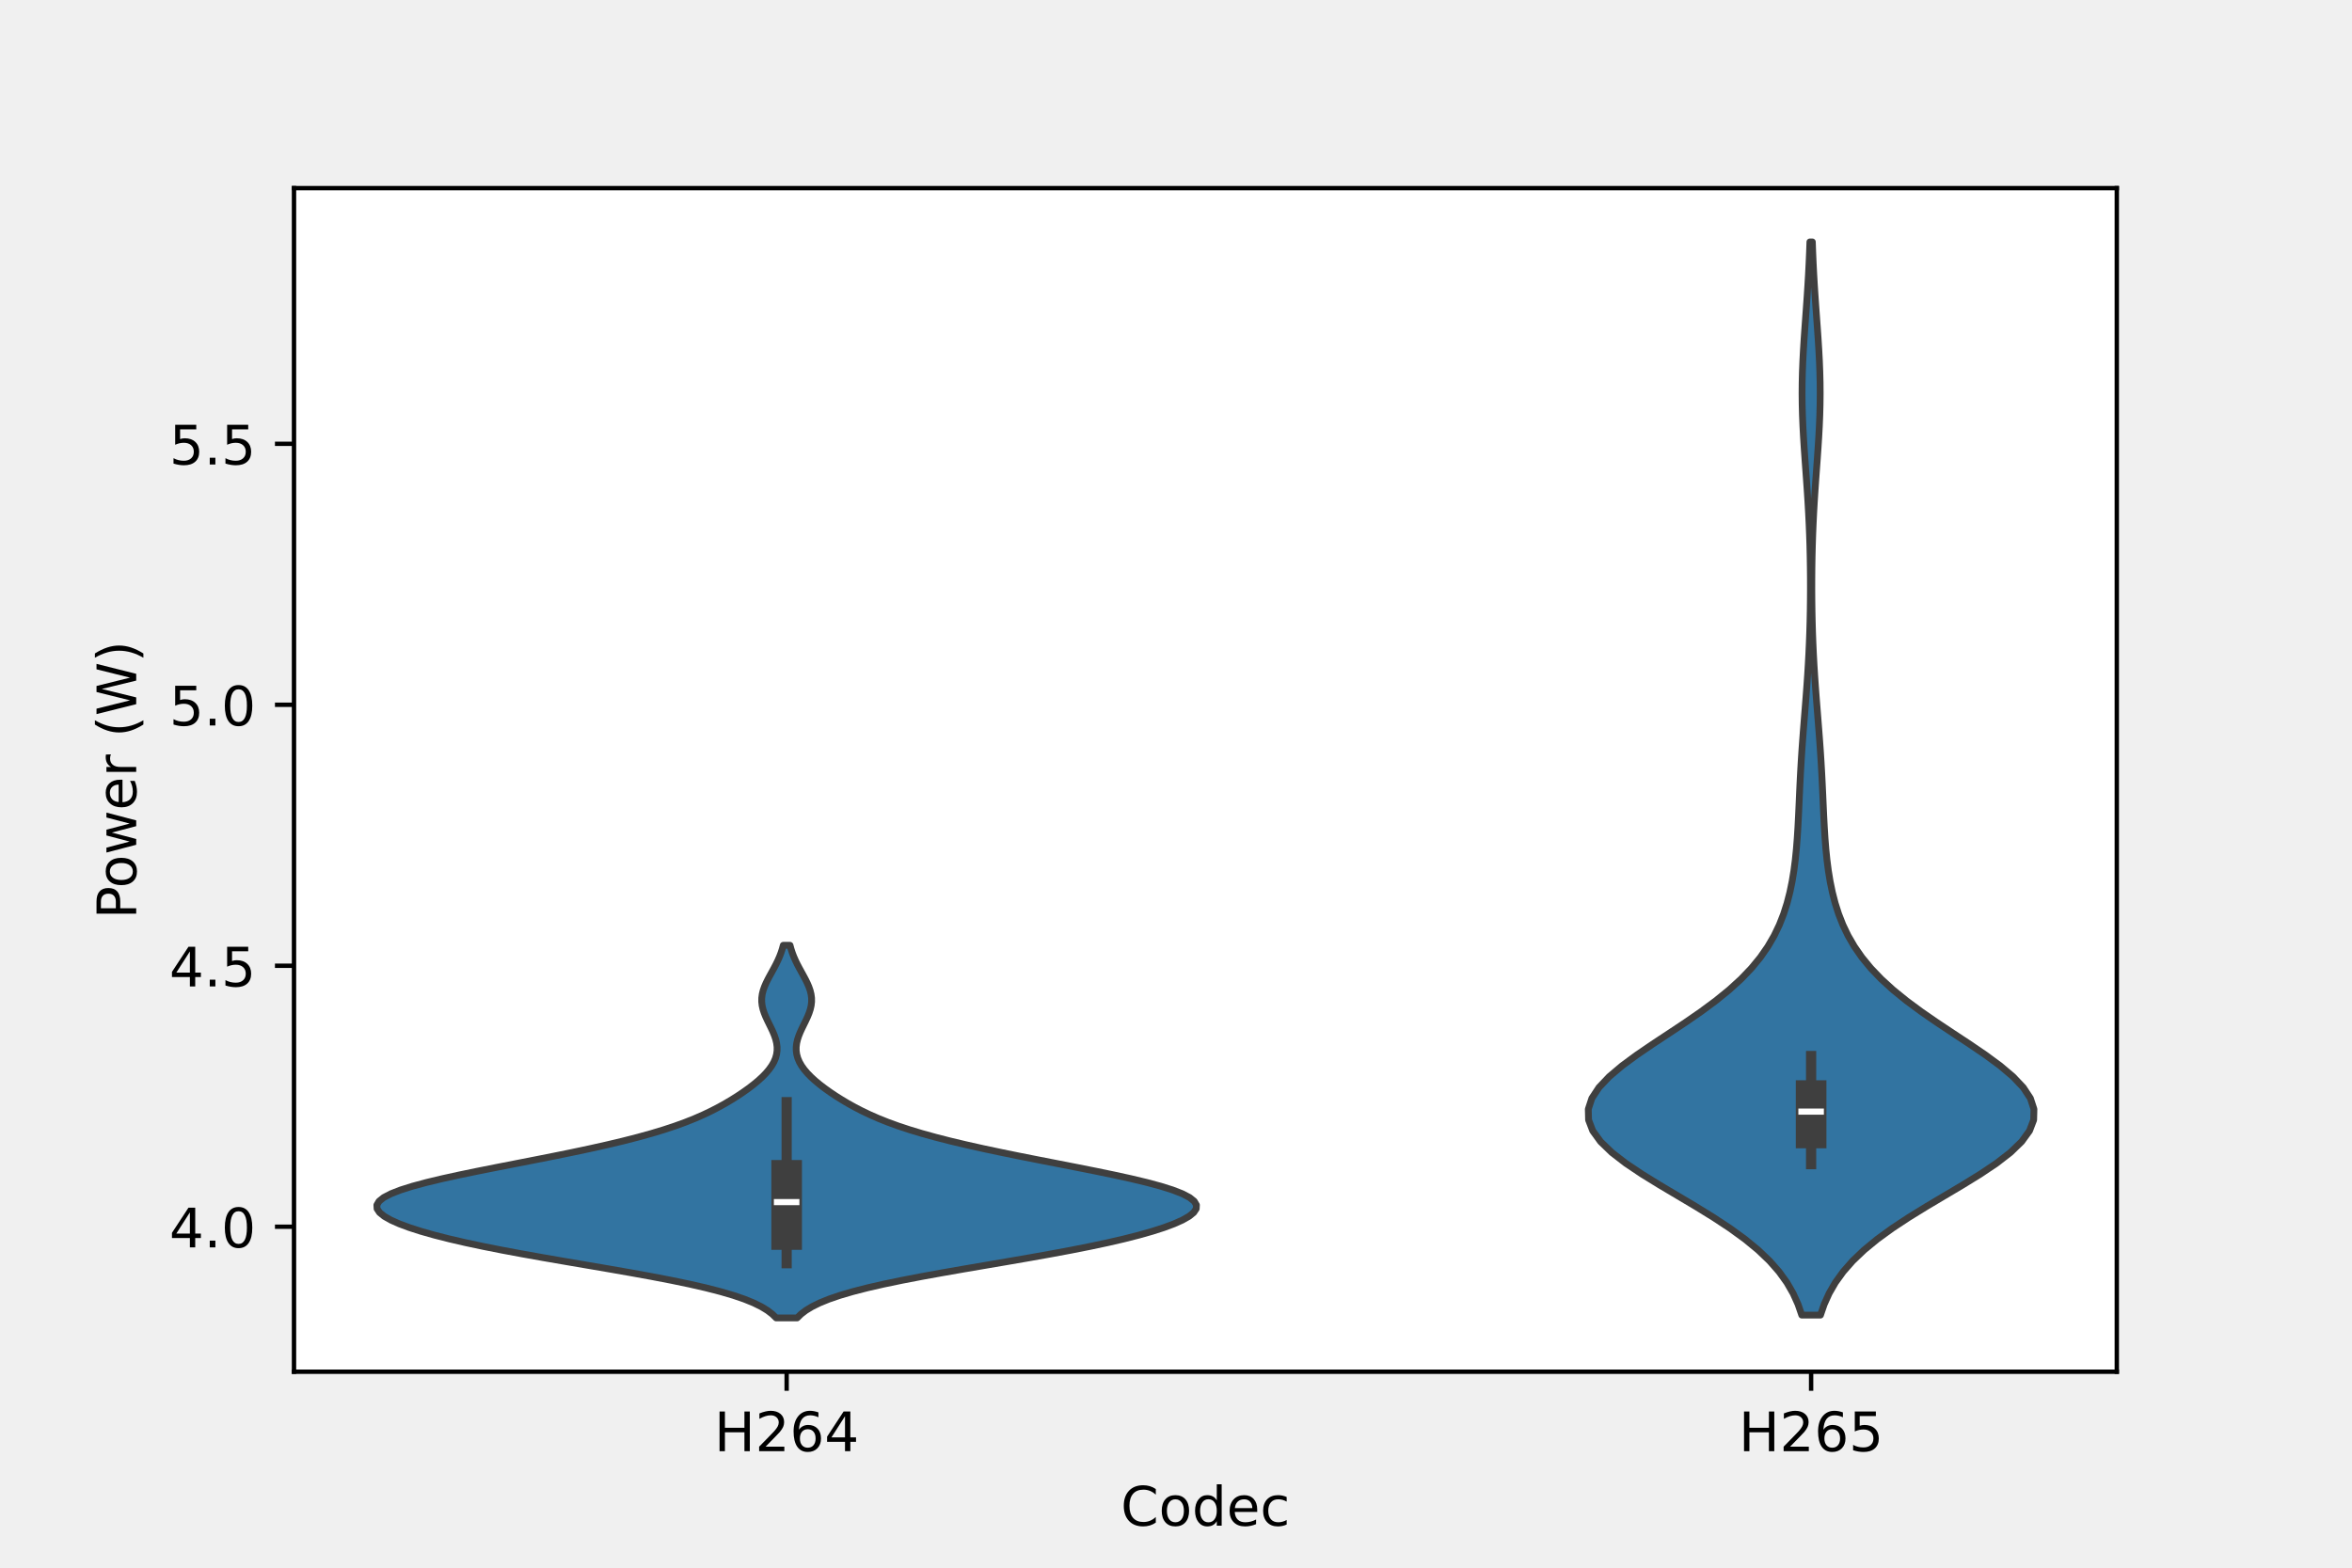
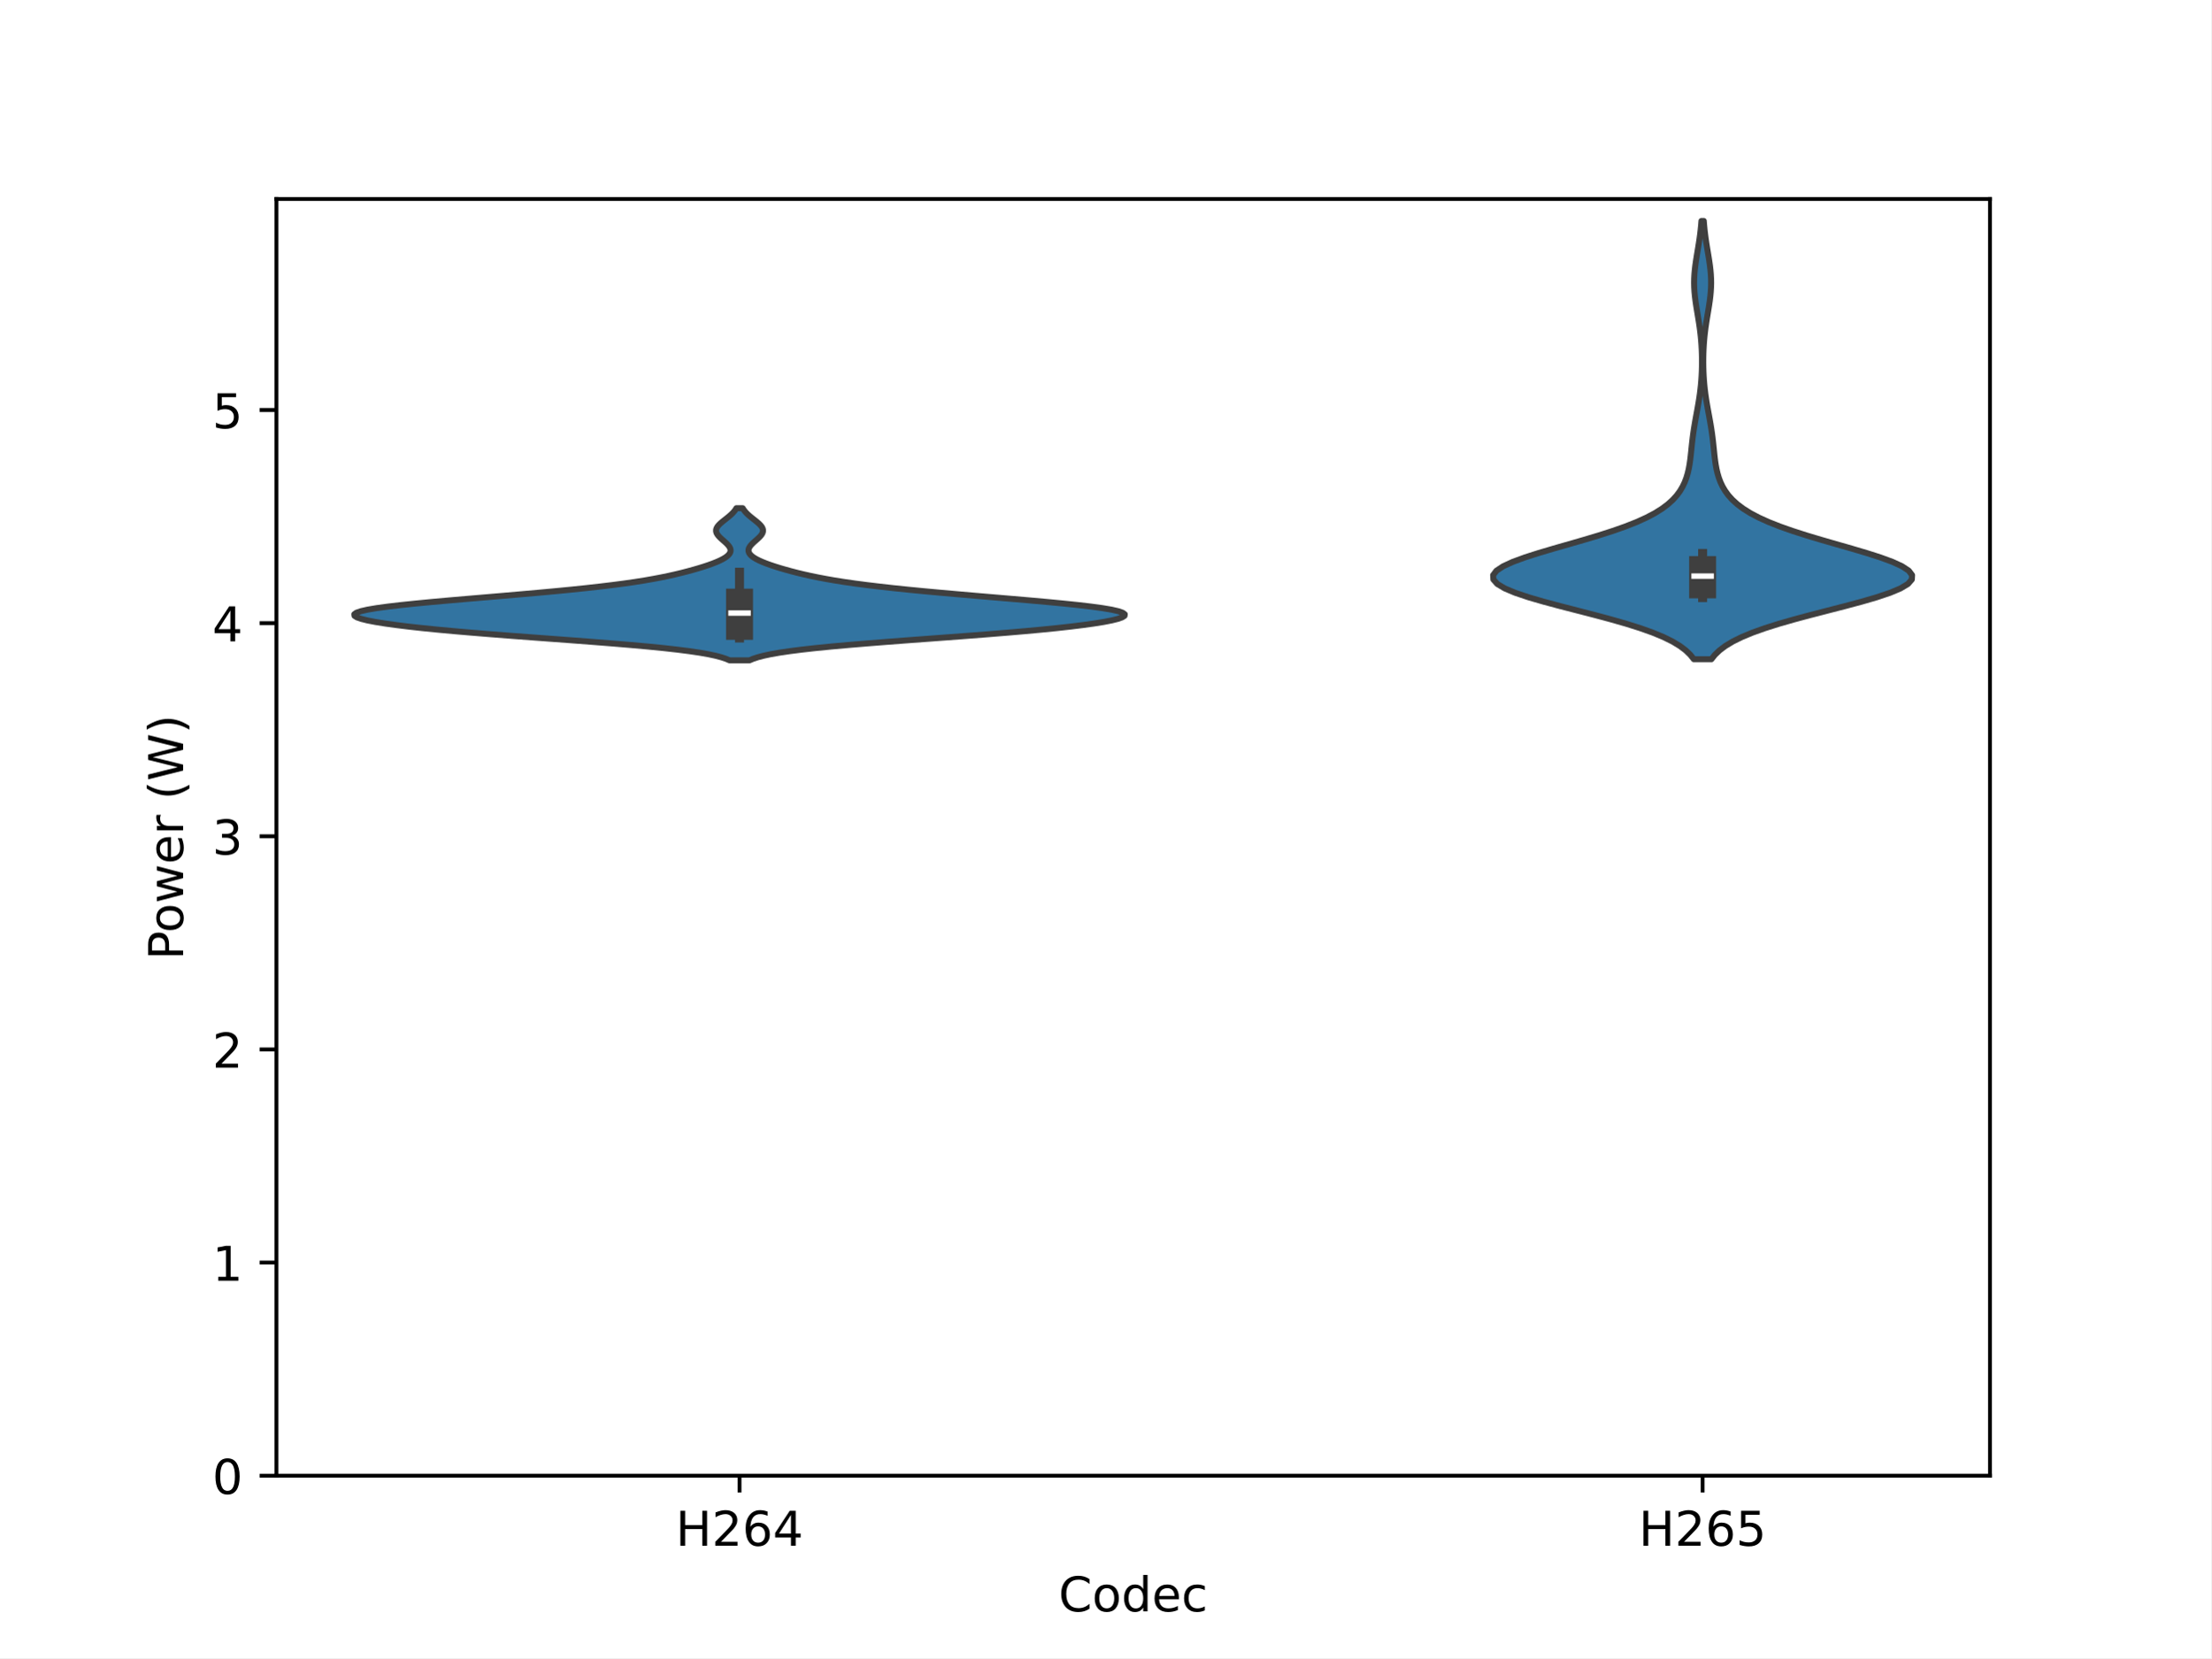
- <svg xmlns="http://www.w3.org/2000/svg" xmlns:xlink="http://www.w3.org/1999/xlink" width="432pt" height="288pt" viewBox="0 0 432 288" version="1.1">
+ <svg xmlns="http://www.w3.org/2000/svg" xmlns:xlink="http://www.w3.org/1999/xlink" width="460.8pt" height="345.6pt" viewBox="0 0 460.8 345.6" version="1.1">
  <defs>
    <style type="text/css">*{stroke-linejoin: round; stroke-linecap: butt}</style>
  </defs>
  <g id="figure_1">
    <g id="patch_1">
-       <path d="M 0 288  L 432 288  L 432 0  L 0 0  L 0 288  z " style="fill: none" />
+       <path d="M 0 345.6  L 460.8 345.6  L 460.8 0  L 0 0  z " style="fill: #ffffff" />
    </g>
    <g id="axes_1">
      <g id="patch_2">
-         <path d="M 54 252  L 388.8 252  L 388.8 34.56  L 54 34.56  z " style="fill: #ffffff" />
+         <path d="M 57.6 307.584  L 414.72 307.584  L 414.72 41.472  L 57.6 41.472  z " style="fill: #ffffff" />
      </g>
      <g id="PolyCollection_1">
        <defs>
-           <path id="m6d9dd53959" d="M 146.41 -45.884  L 142.562 -45.884  L 141.857 -46.575  L 140.953 -47.267  L 139.815 -47.958  L 138.41 -48.65  L 136.709 -49.341  L 134.686 -50.033  L 132.328 -50.724  L 129.632 -51.416  L 126.607 -52.107  L 123.278 -52.798  L 119.683 -53.49  L 115.876 -54.181  L 111.916 -54.873  L 107.874 -55.564  L 103.821 -56.256  L 99.824 -56.947  L 95.947 -57.639  L 92.242 -58.33  L 88.75 -59.022  L 85.5 -59.713  L 82.51 -60.405  L 79.792 -61.096  L 77.351 -61.788  L 75.196 -62.479  L 73.336 -63.171  L 71.788 -63.862  L 70.573 -64.554  L 69.72 -65.245  L 69.258 -65.937  L 69.218 -66.628  L 69.624 -67.32  L 70.489 -68.011  L 71.816 -68.703  L 73.591 -69.394  L 75.785 -70.086  L 78.356 -70.777  L 81.249 -71.469  L 84.402 -72.16  L 87.749 -72.852  L 91.223 -73.543  L 94.758 -74.234  L 98.297 -74.926  L 101.784 -75.617  L 105.175 -76.309  L 108.431 -77  L 111.523 -77.692  L 114.427 -78.383  L 117.131 -79.075  L 119.627 -79.766  L 121.916 -80.458  L 124.004 -81.149  L 125.904 -81.841  L 127.634 -82.532  L 129.212 -83.224  L 130.659 -83.915  L 131.996 -84.607  L 133.238 -85.298  L 134.402 -85.99  L 135.497 -86.681  L 136.527 -87.373  L 137.496 -88.064  L 138.399 -88.756  L 139.234 -89.447  L 139.993 -90.139  L 140.669 -90.83  L 141.256 -91.522  L 141.749 -92.213  L 142.144 -92.905  L 142.438 -93.596  L 142.631 -94.288  L 142.727 -94.979  L 142.729 -95.671  L 142.643 -96.362  L 142.479 -97.053  L 142.249 -97.745  L 141.965 -98.436  L 141.645 -99.128  L 141.306 -99.819  L 140.966 -100.511  L 140.646 -101.202  L 140.365 -101.894  L 140.138 -102.585  L 139.981 -103.277  L 139.903 -103.968  L 139.909 -104.66  L 139.999 -105.351  L 140.17 -106.043  L 140.412 -106.734  L 140.712 -107.426  L 141.056 -108.117  L 141.426 -108.809  L 141.808 -109.5  L 142.186 -110.192  L 142.547 -110.883  L 142.883 -111.575  L 143.185 -112.266  L 143.45 -112.958  L 143.676 -113.649  L 143.865 -114.341  L 145.106 -114.341  L 145.106 -114.341  L 145.295 -113.649  L 145.522 -112.958  L 145.787 -112.266  L 146.089 -111.575  L 146.424 -110.883  L 146.786 -110.192  L 147.164 -109.5  L 147.545 -108.809  L 147.916 -108.117  L 148.259 -107.426  L 148.559 -106.734  L 148.801 -106.043  L 148.972 -105.351  L 149.063 -104.66  L 149.069 -103.968  L 148.991 -103.277  L 148.833 -102.585  L 148.607 -101.894  L 148.325 -101.202  L 148.005 -100.511  L 147.666 -99.819  L 147.326 -99.128  L 147.006 -98.436  L 146.723 -97.745  L 146.492 -97.053  L 146.329 -96.362  L 146.243 -95.671  L 146.245 -94.979  L 146.34 -94.288  L 146.534 -93.596  L 146.828 -92.905  L 147.222 -92.213  L 147.715 -91.522  L 148.303 -90.83  L 148.979 -90.139  L 149.738 -89.447  L 150.572 -88.756  L 151.476 -88.064  L 152.444 -87.373  L 153.475 -86.681  L 154.569 -85.99  L 155.733 -85.298  L 156.976 -84.607  L 158.312 -83.915  L 159.76 -83.224  L 161.338 -82.532  L 163.067 -81.841  L 164.968 -81.149  L 167.056 -80.458  L 169.345 -79.766  L 171.841 -79.075  L 174.544 -78.383  L 177.449 -77.692  L 180.54 -77  L 183.797 -76.309  L 187.187 -75.617  L 190.675 -74.926  L 194.213 -74.234  L 197.749 -73.543  L 201.223 -72.852  L 204.57 -72.16  L 207.723 -71.469  L 210.616 -70.777  L 213.187 -70.086  L 215.381 -69.394  L 217.155 -68.703  L 218.482 -68.011  L 219.348 -67.32  L 219.753 -66.628  L 219.713 -65.937  L 219.252 -65.245  L 218.399 -64.554  L 217.184 -63.862  L 215.635 -63.171  L 213.775 -62.479  L 211.62 -61.788  L 209.18 -61.096  L 206.461 -60.405  L 203.472 -59.713  L 200.221 -59.022  L 196.729 -58.33  L 193.024 -57.639  L 189.147 -56.947  L 185.151 -56.256  L 181.097 -55.564  L 177.055 -54.873  L 173.096 -54.181  L 169.288 -53.49  L 165.694 -52.798  L 162.365 -52.107  L 159.34 -51.416  L 156.643 -50.724  L 154.285 -50.033  L 152.263 -49.341  L 150.561 -48.65  L 149.156 -47.958  L 148.019 -47.267  L 147.115 -46.575  L 146.41 -45.884  z " style="stroke: #3f3f3f; stroke-width: 1.25" />
+           <path id="m29d2606ea5" d="M 156.17 -207.959  L 152.066 -207.959  L 151.314 -208.279  L 150.35 -208.599  L 149.136 -208.92  L 147.638 -209.24  L 145.823 -209.561  L 143.665 -209.881  L 141.15 -210.201  L 138.274 -210.522  L 135.047 -210.842  L 131.496 -211.163  L 127.662 -211.483  L 123.601 -211.803  L 119.377 -212.124  L 115.066 -212.444  L 110.742 -212.765  L 106.479 -213.085  L 102.344 -213.405  L 98.392 -213.726  L 94.667 -214.046  L 91.2 -214.367  L 88.011 -214.687  L 85.111 -215.007  L 82.508 -215.328  L 80.209 -215.648  L 78.226 -215.969  L 76.574 -216.289  L 75.278 -216.609  L 74.368 -216.93  L 73.875 -217.25  L 73.833 -217.57  L 74.265 -217.891  L 75.188 -218.211  L 76.604 -218.532  L 78.497 -218.852  L 80.837 -219.172  L 83.579 -219.493  L 86.665 -219.813  L 90.029 -220.134  L 93.599 -220.454  L 97.304 -220.774  L 101.076 -221.095  L 104.85 -221.415  L 108.57 -221.736  L 112.187 -222.056  L 115.66 -222.376  L 118.957 -222.697  L 122.056 -223.017  L 124.94 -223.338  L 127.602 -223.658  L 130.043 -223.978  L 132.271 -224.299  L 134.298 -224.619  L 136.143 -224.94  L 137.826 -225.26  L 139.37 -225.58  L 140.795 -225.901  L 142.121 -226.221  L 143.362 -226.541  L 144.53 -226.862  L 145.629 -227.182  L 146.662 -227.503  L 147.626 -227.823  L 148.516 -228.143  L 149.325 -228.464  L 150.047 -228.784  L 150.673 -229.105  L 151.199 -229.425  L 151.62 -229.745  L 151.934 -230.066  L 152.14 -230.386  L 152.242 -230.707  L 152.244 -231.027  L 152.153 -231.347  L 151.978 -231.668  L 151.732 -231.988  L 151.43 -232.309  L 151.088 -232.629  L 150.726 -232.949  L 150.364 -233.27  L 150.023 -233.59  L 149.722 -233.911  L 149.481 -234.231  L 149.313 -234.551  L 149.229 -234.872  L 149.236 -235.192  L 149.333 -235.512  L 149.515 -235.833  L 149.773 -236.153  L 150.093 -236.474  L 150.459 -236.794  L 150.855 -237.114  L 151.262 -237.435  L 151.665 -237.755  L 152.05 -238.076  L 152.408 -238.396  L 152.73 -238.716  L 153.013 -239.037  L 153.255 -239.357  L 153.456 -239.678  L 154.78 -239.678  L 154.78 -239.678  L 154.982 -239.357  L 155.223 -239.037  L 155.506 -238.716  L 155.828 -238.396  L 156.186 -238.076  L 156.572 -237.755  L 156.975 -237.435  L 157.382 -237.114  L 157.777 -236.794  L 158.143 -236.474  L 158.463 -236.153  L 158.721 -235.833  L 158.904 -235.512  L 159 -235.192  L 159.007 -234.872  L 158.923 -234.551  L 158.756 -234.231  L 158.514 -233.911  L 158.213 -233.59  L 157.872 -233.27  L 157.51 -232.949  L 157.148 -232.629  L 156.807 -232.309  L 156.504 -231.988  L 156.258 -231.668  L 156.084 -231.347  L 155.992 -231.027  L 155.994 -230.707  L 156.096 -230.386  L 156.303 -230.066  L 156.616 -229.745  L 157.037 -229.425  L 157.563 -229.105  L 158.189 -228.784  L 158.911 -228.464  L 159.72 -228.143  L 160.61 -227.823  L 161.574 -227.503  L 162.607 -227.182  L 163.707 -226.862  L 164.874 -226.541  L 166.115 -226.221  L 167.441 -225.901  L 168.867 -225.58  L 170.41 -225.26  L 172.094 -224.94  L 173.938 -224.619  L 175.966 -224.299  L 178.193 -223.978  L 180.634 -223.658  L 183.297 -223.338  L 186.181 -223.017  L 189.279 -222.697  L 192.577 -222.376  L 196.05 -222.056  L 199.667 -221.736  L 203.387 -221.415  L 207.161 -221.095  L 210.932 -220.774  L 214.637 -220.454  L 218.208 -220.134  L 221.571 -219.813  L 224.657 -219.493  L 227.399 -219.172  L 229.739 -218.852  L 231.632 -218.532  L 233.048 -218.211  L 233.971 -217.891  L 234.404 -217.57  L 234.361 -217.25  L 233.869 -216.93  L 232.958 -216.609  L 231.663 -216.289  L 230.011 -215.969  L 228.027 -215.648  L 225.728 -215.328  L 223.125 -215.007  L 220.225 -214.687  L 217.036 -214.367  L 213.57 -214.046  L 209.845 -213.726  L 205.893 -213.405  L 201.757 -213.085  L 197.494 -212.765  L 193.171 -212.444  L 188.859 -212.124  L 184.636 -211.803  L 180.574 -211.483  L 176.74 -211.163  L 173.189 -210.842  L 169.962 -210.522  L 167.086 -210.201  L 164.571 -209.881  L 162.414 -209.561  L 160.598 -209.24  L 159.1 -208.92  L 157.886 -208.599  L 156.922 -208.279  L 156.17 -207.959  z " style="stroke: #3f3f3f; stroke-width: 1.25" />
        </defs>
-         <g clip-path="url(#p642ada4ed1)">
-           <use xlink:href="#m6d9dd53959" x="0" y="288" style="fill: #3274a1; stroke: #3f3f3f; stroke-width: 1.25" />
+         <g clip-path="url(#pfc87948ead)">
+           <use xlink:href="#m29d2606ea5" x="0" y="345.6" style="fill: #3274a1; stroke: #3f3f3f; stroke-width: 1.25" />
        </g>
      </g>
      <g id="PolyCollection_2">
        <defs>
-           <path id="m718d97148e" d="M 334.372 -46.405  L 330.937 -46.405  L 330.25 -48.396  L 329.351 -50.388  L 328.202 -52.379  L 326.767 -54.371  L 325.017 -56.362  L 322.932 -58.353  L 320.511 -60.345  L 317.771 -62.336  L 314.754 -64.328  L 311.526 -66.319  L 308.179 -68.311  L 304.826 -70.302  L 301.596 -72.293  L 298.625 -74.285  L 296.049 -76.276  L 293.988 -78.268  L 292.542 -80.259  L 291.778 -82.251  L 291.728 -84.242  L 292.381 -86.233  L 293.692 -88.225  L 295.579 -90.216  L 297.936 -92.208  L 300.64 -94.199  L 303.563 -96.191  L 306.579 -98.182  L 309.575 -100.173  L 312.455 -102.165  L 315.146 -104.156  L 317.598 -106.148  L 319.783 -108.139  L 321.69 -110.131  L 323.327 -112.122  L 324.711 -114.113  L 325.867 -116.105  L 326.822 -118.096  L 327.604 -120.088  L 328.239 -122.079  L 328.752 -124.071  L 329.163 -126.062  L 329.489 -128.053  L 329.745 -130.045  L 329.946 -132.036  L 330.103 -134.028  L 330.229 -136.019  L 330.332 -138.011  L 330.424 -140.002  L 330.512 -141.993  L 330.604 -143.985  L 330.706 -145.976  L 330.82 -147.968  L 330.948 -149.959  L 331.089 -151.951  L 331.24 -153.942  L 331.397 -155.933  L 331.557 -157.925  L 331.713 -159.916  L 331.862 -161.908  L 332 -163.899  L 332.123 -165.891  L 332.231 -167.882  L 332.321 -169.873  L 332.395 -171.865  L 332.452 -173.856  L 332.493 -175.848  L 332.518 -177.839  L 332.529 -179.831  L 332.525 -181.822  L 332.507 -183.813  L 332.474 -185.805  L 332.426 -187.796  L 332.361 -189.788  L 332.28 -191.779  L 332.182 -193.771  L 332.069 -195.762  L 331.942 -197.753  L 331.805 -199.745  L 331.662 -201.736  L 331.518 -203.728  L 331.379 -205.719  L 331.253 -207.711  L 331.146 -209.702  L 331.064 -211.693  L 331.011 -213.685  L 330.991 -215.676  L 331.006 -217.668  L 331.054 -219.659  L 331.132 -221.651  L 331.236 -223.642  L 331.359 -225.633  L 331.497 -227.625  L 331.64 -229.616  L 331.784 -231.608  L 331.923 -233.599  L 332.052 -235.591  L 332.169 -237.582  L 332.271 -239.574  L 332.358 -241.565  L 332.43 -243.556  L 332.88 -243.556  L 332.88 -243.556  L 332.952 -241.565  L 333.038 -239.574  L 333.14 -237.582  L 333.257 -235.591  L 333.386 -233.599  L 333.525 -231.608  L 333.669 -229.616  L 333.813 -227.625  L 333.95 -225.633  L 334.074 -223.642  L 334.178 -221.651  L 334.256 -219.659  L 334.304 -217.668  L 334.318 -215.676  L 334.298 -213.685  L 334.246 -211.693  L 334.164 -209.702  L 334.056 -207.711  L 333.93 -205.719  L 333.792 -203.728  L 333.648 -201.736  L 333.504 -199.745  L 333.367 -197.753  L 333.24 -195.762  L 333.127 -193.771  L 333.03 -191.779  L 332.948 -189.788  L 332.884 -187.796  L 332.835 -185.805  L 332.802 -183.813  L 332.784 -181.822  L 332.78 -179.831  L 332.791 -177.839  L 332.817 -175.848  L 332.858 -173.856  L 332.914 -171.865  L 332.988 -169.873  L 333.079 -167.882  L 333.186 -165.891  L 333.31 -163.899  L 333.447 -161.908  L 333.596 -159.916  L 333.753 -157.925  L 333.912 -155.933  L 334.069 -153.942  L 334.22 -151.951  L 334.361 -149.959  L 334.489 -147.968  L 334.603 -145.976  L 334.705 -143.985  L 334.797 -141.993  L 334.886 -140.002  L 334.977 -138.011  L 335.081 -136.019  L 335.206 -134.028  L 335.363 -132.036  L 335.564 -130.045  L 335.821 -128.053  L 336.147 -126.062  L 336.557 -124.071  L 337.07 -122.079  L 337.706 -120.088  L 338.488 -118.096  L 339.442 -116.105  L 340.598 -114.113  L 341.982 -112.122  L 343.619 -110.131  L 345.527 -108.139  L 347.711 -106.148  L 350.163 -104.156  L 352.854 -102.165  L 355.734 -100.173  L 358.73 -98.182  L 361.746 -96.191  L 364.669 -94.199  L 367.374 -92.208  L 369.731 -90.216  L 371.618 -88.225  L 372.928 -86.233  L 373.582 -84.242  L 373.531 -82.251  L 372.768 -80.259  L 371.321 -78.268  L 369.261 -76.276  L 366.684 -74.285  L 363.713 -72.293  L 360.483 -70.302  L 357.13 -68.311  L 353.783 -66.319  L 350.555 -64.328  L 347.538 -62.336  L 344.798 -60.345  L 342.377 -58.353  L 340.293 -56.362  L 338.542 -54.371  L 337.107 -52.379  L 335.958 -50.388  L 335.06 -48.396  L 334.372 -46.405  z " style="stroke: #3f3f3f; stroke-width: 1.25" />
+           <path id="mb1ca04c557" d="M 356.664 -208.2  L 353 -208.2  L 352.266 -209.123  L 351.308 -210.046  L 350.082 -210.968  L 348.552 -211.891  L 346.684 -212.814  L 344.461 -213.736  L 341.879 -214.659  L 338.956 -215.582  L 335.738 -216.505  L 332.295 -217.427  L 328.725 -218.35  L 325.148 -219.273  L 321.703 -220.195  L 318.534 -221.118  L 315.785 -222.041  L 313.587 -222.964  L 312.045 -223.886  L 311.23 -224.809  L 311.176 -225.732  L 311.873 -226.654  L 313.271 -227.577  L 315.284 -228.5  L 317.798 -229.423  L 320.683 -230.345  L 323.801 -231.268  L 327.018 -232.191  L 330.213 -233.113  L 333.286 -234.036  L 336.156 -234.959  L 338.772 -235.882  L 341.101 -236.804  L 343.136 -237.727  L 344.882 -238.65  L 346.359 -239.572  L 347.591 -240.495  L 348.61 -241.418  L 349.444 -242.34  L 350.122 -243.263  L 350.669 -244.186  L 351.107 -245.109  L 351.454 -246.031  L 351.728 -246.954  L 351.943 -247.877  L 352.11 -248.799  L 352.244 -249.722  L 352.354 -250.645  L 352.452 -251.568  L 352.546 -252.49  L 352.645 -253.413  L 352.753 -254.336  L 352.875 -255.258  L 353.011 -256.181  L 353.162 -257.104  L 353.323 -258.027  L 353.491 -258.949  L 353.661 -259.872  L 353.827 -260.795  L 353.986 -261.717  L 354.133 -262.64  L 354.265 -263.563  L 354.379 -264.486  L 354.476 -265.408  L 354.555 -266.331  L 354.615 -267.254  L 354.659 -268.176  L 354.686 -269.099  L 354.698 -270.022  L 354.694 -270.944  L 354.674 -271.867  L 354.639 -272.79  L 354.587 -273.713  L 354.518 -274.635  L 354.432 -275.558  L 354.328 -276.481  L 354.207 -277.403  L 354.072 -278.326  L 353.925 -279.249  L 353.773 -280.172  L 353.619 -281.094  L 353.471 -282.017  L 353.337 -282.94  L 353.222 -283.862  L 353.134 -284.785  L 353.078 -285.708  L 353.057 -286.631  L 353.073 -287.553  L 353.124 -288.476  L 353.207 -289.399  L 353.318 -290.321  L 353.45 -291.244  L 353.596 -292.167  L 353.75 -293.09  L 353.903 -294.012  L 354.051 -294.935  L 354.189 -295.858  L 354.314 -296.78  L 354.422 -297.703  L 354.515 -298.626  L 354.592 -299.549  L 355.072 -299.549  L 355.072 -299.549  L 355.148 -298.626  L 355.241 -297.703  L 355.35 -296.78  L 355.474 -295.858  L 355.612 -294.935  L 355.76 -294.012  L 355.914 -293.09  L 356.067 -292.167  L 356.213 -291.244  L 356.345 -290.321  L 356.456 -289.399  L 356.539 -288.476  L 356.59 -287.553  L 356.606 -286.631  L 356.585 -285.708  L 356.529 -284.785  L 356.441 -283.862  L 356.327 -282.94  L 356.192 -282.017  L 356.044 -281.094  L 355.891 -280.172  L 355.738 -279.249  L 355.592 -278.326  L 355.456 -277.403  L 355.336 -276.481  L 355.232 -275.558  L 355.145 -274.635  L 355.076 -273.713  L 355.024 -272.79  L 354.989 -271.867  L 354.97 -270.944  L 354.966 -270.022  L 354.977 -269.099  L 355.005 -268.176  L 355.048 -267.254  L 355.109 -266.331  L 355.187 -265.408  L 355.284 -264.486  L 355.399 -263.563  L 355.53 -262.64  L 355.677 -261.717  L 355.836 -260.795  L 356.003 -259.872  L 356.173 -258.949  L 356.341 -258.027  L 356.502 -257.104  L 356.652 -256.181  L 356.788 -255.258  L 356.91 -254.336  L 357.019 -253.413  L 357.117 -252.49  L 357.212 -251.568  L 357.309 -250.645  L 357.42 -249.722  L 357.553 -248.799  L 357.721 -247.877  L 357.935 -246.954  L 358.209 -246.031  L 358.557 -245.109  L 358.995 -244.186  L 359.541 -243.263  L 360.219 -242.34  L 361.053 -241.418  L 362.072 -240.495  L 363.305 -239.572  L 364.781 -238.65  L 366.527 -237.727  L 368.562 -236.804  L 370.892 -235.882  L 373.507 -234.959  L 376.378 -234.036  L 379.45 -233.113  L 382.645 -232.191  L 385.862 -231.268  L 388.98 -230.345  L 391.865 -229.423  L 394.379 -228.5  L 396.392 -227.577  L 397.79 -226.654  L 398.487 -225.732  L 398.433 -224.809  L 397.619 -223.886  L 396.076 -222.964  L 393.878 -222.041  L 391.13 -221.118  L 387.961 -220.195  L 384.515 -219.273  L 380.939 -218.35  L 377.368 -217.427  L 373.925 -216.505  L 370.707 -215.582  L 367.785 -214.659  L 365.202 -213.736  L 362.979 -212.814  L 361.112 -211.891  L 359.581 -210.968  L 358.356 -210.046  L 357.397 -209.123  L 356.664 -208.2  z " style="stroke: #3f3f3f; stroke-width: 1.25" />
        </defs>
-         <g clip-path="url(#p642ada4ed1)">
-           <use xlink:href="#m718d97148e" x="0" y="288" style="fill: #3274a1; stroke: #3f3f3f; stroke-width: 1.25" />
+         <g clip-path="url(#pfc87948ead)">
+           <use xlink:href="#mb1ca04c557" x="0" y="345.6" style="fill: #3274a1; stroke: #3f3f3f; stroke-width: 1.25" />
        </g>
      </g>
      <g id="matplotlib.axis_1">
        <g id="xtick_1">
          <g id="line2d_1">
            <defs>
-               <path id="m9ca097fb58" d="M 0 0  L 0 3.5  " style="stroke: #000000; stroke-width: 0.8" />
-             </defs>
-             <g>
-               <use xlink:href="#m9ca097fb58" x="144.486" y="252" style="stroke: #000000; stroke-width: 0.8" />
+               <path id="m79dad41ae6" d="M 0 0  L 0 3.5  " style="stroke: #000000; stroke-width: 0.8" />
+             </defs>
+             <g>
+               <use xlink:href="#m79dad41ae6" x="154.118" y="307.584" style="stroke: #000000; stroke-width: 0.8" />
            </g>
          </g>
          <g id="text_1">
-             <g transform="translate(131.1818 266.5984)scale(0.1 -0.1)">
+             <g transform="translate(140.8142 322.1824) scale(0.1 -0.1)">
              <defs>
                <path id="DejaVuSans-48" d="M 628 4666  L 1259 4666  L 1259 2753  L 3553 2753  L 3553 4666  L 4184 4666  L 4184 0  L 3553 0  L 3553 2222  L 1259 2222  L 1259 0  L 628 0  L 628 4666  z " transform="scale(0.015625)" />
                <path id="DejaVuSans-32" d="M 1228 531  L 3431 531  L 3431 0  L 469 0  L 469 531  Q 828 903 1448 1529  Q 2069 2156 2228 2338  Q 2531 2678 2651 2914  Q 2772 3150 2772 3378  Q 2772 3750 2511 3984  Q 2250 4219 1831 4219  Q 1534 4219 1204 4116  Q 875 4013 500 3803  L 500 4441  Q 881 4594 1212 4672  Q 1544 4750 1819 4750  Q 2544 4750 2975 4387  Q 3406 4025 3406 3419  Q 3406 3131 3298 2873  Q 3191 2616 2906 2266  Q 2828 2175 2409 1742  Q 1991 1309 1228 531  z " transform="scale(0.015625)" />
                <path id="DejaVuSans-36" d="M 2113 2584  Q 1688 2584 1439 2293  Q 1191 2003 1191 1497  Q 1191 994 1439 701  Q 1688 409 2113 409  Q 2538 409 2786 701  Q 3034 994 3034 1497  Q 3034 2003 2786 2293  Q 2538 2584 2113 2584  z M 3366 4563  L 3366 3988  Q 3128 4100 2886 4159  Q 2644 4219 2406 4219  Q 1781 4219 1451 3797  Q 1122 3375 1075 2522  Q 1259 2794 1537 2939  Q 1816 3084 2150 3084  Q 2853 3084 3261 2657  Q 3669 2231 3669 1497  Q 3669 778 3244 343  Q 2819 -91 2113 -91  Q 1303 -91 875 529  Q 447 1150 447 2328  Q 447 3434 972 4092  Q 1497 4750 2381 4750  Q 2619 4750 2861 4703  Q 3103 4656 3366 4563  z " transform="scale(0.015625)" />
                <path id="DejaVuSans-34" d="M 2419 4116  L 825 1625  L 2419 1625  L 2419 4116  z M 2253 4666  L 3047 4666  L 3047 1625  L 3713 1625  L 3713 1100  L 3047 1100  L 3047 0  L 2419 0  L 2419 1100  L 313 1100  L 313 1709  L 2253 4666  z " transform="scale(0.015625)" />
              </defs>
              <use xlink:href="#DejaVuSans-48" />
              <use xlink:href="#DejaVuSans-32" x="75.195" />
              <use xlink:href="#DejaVuSans-36" x="138.818" />
              <use xlink:href="#DejaVuSans-34" x="202.441" />
            </g>
          </g>
        </g>
        <g id="xtick_2">
          <g id="line2d_2">
            <g>
-               <use xlink:href="#m9ca097fb58" x="332.655" y="252" style="stroke: #000000; stroke-width: 0.8" />
+               <use xlink:href="#m79dad41ae6" x="354.832" y="307.584" style="stroke: #000000; stroke-width: 0.8" />
            </g>
          </g>
          <g id="text_2">
-             <g transform="translate(319.3508 266.5984)scale(0.1 -0.1)">
+             <g transform="translate(341.5278 322.1824) scale(0.1 -0.1)">
              <defs>
                <path id="DejaVuSans-35" d="M 691 4666  L 3169 4666  L 3169 4134  L 1269 4134  L 1269 2991  Q 1406 3038 1543 3061  Q 1681 3084 1819 3084  Q 2600 3084 3056 2656  Q 3513 2228 3513 1497  Q 3513 744 3044 326  Q 2575 -91 1722 -91  Q 1428 -91 1123 -41  Q 819 9 494 109  L 494 744  Q 775 591 1075 516  Q 1375 441 1709 441  Q 2250 441 2565 725  Q 2881 1009 2881 1497  Q 2881 1984 2565 2268  Q 2250 2553 1709 2553  Q 1456 2553 1204 2497  Q 953 2441 691 2322  L 691 4666  z " transform="scale(0.015625)" />
              </defs>
              <use xlink:href="#DejaVuSans-48" />
              <use xlink:href="#DejaVuSans-32" x="75.195" />
              <use xlink:href="#DejaVuSans-36" x="138.818" />
              <use xlink:href="#DejaVuSans-35" x="202.441" />
            </g>
          </g>
        </g>
        <g id="text_3">
-           <g transform="translate(205.8492 280.2766)scale(0.1 -0.1)">
+           <g transform="translate(220.6092 335.8606) scale(0.1 -0.1)">
            <defs>
              <path id="DejaVuSans-43" d="M 4122 4306  L 4122 3641  Q 3803 3938 3442 4084  Q 3081 4231 2675 4231  Q 1875 4231 1450 3742  Q 1025 3253 1025 2328  Q 1025 1406 1450 917  Q 1875 428 2675 428  Q 3081 428 3442 575  Q 3803 722 4122 1019  L 4122 359  Q 3791 134 3420 21  Q 3050 -91 2638 -91  Q 1578 -91 968 557  Q 359 1206 359 2328  Q 359 3453 968 4101  Q 1578 4750 2638 4750  Q 3056 4750 3426 4639  Q 3797 4528 4122 4306  z " transform="scale(0.015625)" />
              <path id="DejaVuSans-6f" d="M 1959 3097  Q 1497 3097 1228 2736  Q 959 2375 959 1747  Q 959 1119 1226 758  Q 1494 397 1959 397  Q 2419 397 2687 759  Q 2956 1122 2956 1747  Q 2956 2369 2687 2733  Q 2419 3097 1959 3097  z M 1959 3584  Q 2709 3584 3137 3096  Q 3566 2609 3566 1747  Q 3566 888 3137 398  Q 2709 -91 1959 -91  Q 1206 -91 779 398  Q 353 888 353 1747  Q 353 2609 779 3096  Q 1206 3584 1959 3584  z " transform="scale(0.015625)" />
              <path id="DejaVuSans-64" d="M 2906 2969  L 2906 4863  L 3481 4863  L 3481 0  L 2906 0  L 2906 525  Q 2725 213 2448 61  Q 2172 -91 1784 -91  Q 1150 -91 751 415  Q 353 922 353 1747  Q 353 2572 751 3078  Q 1150 3584 1784 3584  Q 2172 3584 2448 3432  Q 2725 3281 2906 2969  z M 947 1747  Q 947 1113 1208 752  Q 1469 391 1925 391  Q 2381 391 2643 752  Q 2906 1113 2906 1747  Q 2906 2381 2643 2742  Q 2381 3103 1925 3103  Q 1469 3103 1208 2742  Q 947 2381 947 1747  z " transform="scale(0.015625)" />
              <path id="DejaVuSans-65" d="M 3597 1894  L 3597 1613  L 953 1613  Q 991 1019 1311 708  Q 1631 397 2203 397  Q 2534 397 2845 478  Q 3156 559 3463 722  L 3463 178  Q 3153 47 2828 -22  Q 2503 -91 2169 -91  Q 1331 -91 842 396  Q 353 884 353 1716  Q 353 2575 817 3079  Q 1281 3584 2069 3584  Q 2775 3584 3186 3129  Q 3597 2675 3597 1894  z M 3022 2063  Q 3016 2534 2758 2815  Q 2500 3097 2075 3097  Q 1594 3097 1305 2825  Q 1016 2553 972 2059  L 3022 2063  z " transform="scale(0.015625)" />
              <path id="DejaVuSans-63" d="M 3122 3366  L 3122 2828  Q 2878 2963 2633 3030  Q 2388 3097 2138 3097  Q 1578 3097 1268 2742  Q 959 2388 959 1747  Q 959 1106 1268 751  Q 1578 397 2138 397  Q 2388 397 2633 464  Q 2878 531 3122 666  L 3122 134  Q 2881 22 2623 -34  Q 2366 -91 2075 -91  Q 1284 -91 818 406  Q 353 903 353 1747  Q 353 2603 823 3093  Q 1294 3584 2113 3584  Q 2378 3584 2631 3529  Q 2884 3475 3122 3366  z " transform="scale(0.015625)" />
            </defs>
            <use xlink:href="#DejaVuSans-43" />
            <use xlink:href="#DejaVuSans-6f" x="69.824" />
            <use xlink:href="#DejaVuSans-64" x="131.006" />
            <use xlink:href="#DejaVuSans-65" x="194.482" />
            <use xlink:href="#DejaVuSans-63" x="256.006" />
          </g>
        </g>
      </g>
      <g id="matplotlib.axis_2">
        <g id="ytick_1">
          <g id="line2d_3">
            <defs>
-               <path id="m6eb4e9cfbd" d="M 0 0  L -3.5 0  " style="stroke: #000000; stroke-width: 0.8" />
-             </defs>
-             <g>
-               <use xlink:href="#m6eb4e9cfbd" x="54" y="225.359" style="stroke: #000000; stroke-width: 0.8" />
+               <path id="m7fb662ed2d" d="M 0 0  L -3.5 0  " style="stroke: #000000; stroke-width: 0.8" />
+             </defs>
+             <g>
+               <use xlink:href="#m7fb662ed2d" x="57.6" y="307.584" style="stroke: #000000; stroke-width: 0.8" />
            </g>
          </g>
          <g id="text_4">
-             <g transform="translate(31.09688 229.1584)scale(0.1 -0.1)">
-               <defs>
-                 <path id="DejaVuSans-2e" d="M 684 794  L 1344 794  L 1344 0  L 684 0  L 684 794  z " transform="scale(0.015625)" />
+             <g transform="translate(44.2375 311.3832) scale(0.1 -0.1)">
+               <defs>
                <path id="DejaVuSans-30" d="M 2034 4250  Q 1547 4250 1301 3770  Q 1056 3291 1056 2328  Q 1056 1369 1301 889  Q 1547 409 2034 409  Q 2525 409 2770 889  Q 3016 1369 3016 2328  Q 3016 3291 2770 3770  Q 2525 4250 2034 4250  z M 2034 4750  Q 2819 4750 3233 4129  Q 3647 3509 3647 2328  Q 3647 1150 3233 529  Q 2819 -91 2034 -91  Q 1250 -91 836 529  Q 422 1150 422 2328  Q 422 3509 836 4129  Q 1250 4750 2034 4750  z " transform="scale(0.015625)" />
              </defs>
-               <use xlink:href="#DejaVuSans-34" />
-               <use xlink:href="#DejaVuSans-2e" x="63.623" />
-               <use xlink:href="#DejaVuSans-30" x="95.41" />
+               <use xlink:href="#DejaVuSans-30" />
            </g>
          </g>
        </g>
        <g id="ytick_2">
          <g id="line2d_4">
            <g>
-               <use xlink:href="#m6eb4e9cfbd" x="54" y="177.417" style="stroke: #000000; stroke-width: 0.8" />
+               <use xlink:href="#m7fb662ed2d" x="57.6" y="263.157" style="stroke: #000000; stroke-width: 0.8" />
            </g>
          </g>
          <g id="text_5">
-             <g transform="translate(31.09688 181.2166)scale(0.1 -0.1)">
-               <use xlink:href="#DejaVuSans-34" />
-               <use xlink:href="#DejaVuSans-2e" x="63.623" />
-               <use xlink:href="#DejaVuSans-35" x="95.41" />
+             <g transform="translate(44.2375 266.9565) scale(0.1 -0.1)">
+               <defs>
+                 <path id="DejaVuSans-31" d="M 794 531  L 1825 531  L 1825 4091  L 703 3866  L 703 4441  L 1819 4666  L 2450 4666  L 2450 531  L 3481 531  L 3481 0  L 794 0  L 794 531  z " transform="scale(0.015625)" />
+               </defs>
+               <use xlink:href="#DejaVuSans-31" />
            </g>
          </g>
        </g>
        <g id="ytick_3">
          <g id="line2d_5">
            <g>
-               <use xlink:href="#m6eb4e9cfbd" x="54" y="129.476" style="stroke: #000000; stroke-width: 0.8" />
+               <use xlink:href="#m7fb662ed2d" x="57.6" y="218.731" style="stroke: #000000; stroke-width: 0.8" />
            </g>
          </g>
          <g id="text_6">
-             <g transform="translate(31.09688 133.2748)scale(0.1 -0.1)">
-               <use xlink:href="#DejaVuSans-35" />
-               <use xlink:href="#DejaVuSans-2e" x="63.623" />
-               <use xlink:href="#DejaVuSans-30" x="95.41" />
+             <g transform="translate(44.2375 222.5297) scale(0.1 -0.1)">
+               <use xlink:href="#DejaVuSans-32" />
            </g>
          </g>
        </g>
        <g id="ytick_4">
          <g id="line2d_6">
            <g>
-               <use xlink:href="#m6eb4e9cfbd" x="54" y="81.534" style="stroke: #000000; stroke-width: 0.8" />
+               <use xlink:href="#m7fb662ed2d" x="57.6" y="174.304" style="stroke: #000000; stroke-width: 0.8" />
            </g>
          </g>
          <g id="text_7">
-             <g transform="translate(31.09688 85.33303)scale(0.1 -0.1)">
+             <g transform="translate(44.2375 178.103) scale(0.1 -0.1)">
+               <defs>
+                 <path id="DejaVuSans-33" d="M 2597 2516  Q 3050 2419 3304 2112  Q 3559 1806 3559 1356  Q 3559 666 3084 287  Q 2609 -91 1734 -91  Q 1441 -91 1130 -33  Q 819 25 488 141  L 488 750  Q 750 597 1062 519  Q 1375 441 1716 441  Q 2309 441 2620 675  Q 2931 909 2931 1356  Q 2931 1769 2642 2001  Q 2353 2234 1838 2234  L 1294 2234  L 1294 2753  L 1863 2753  Q 2328 2753 2575 2939  Q 2822 3125 2822 3475  Q 2822 3834 2567 4026  Q 2313 4219 1838 4219  Q 1578 4219 1281 4162  Q 984 4106 628 3988  L 628 4550  Q 988 4650 1302 4700  Q 1616 4750 1894 4750  Q 2613 4750 3031 4423  Q 3450 4097 3450 3541  Q 3450 3153 3228 2886  Q 3006 2619 2597 2516  z " transform="scale(0.015625)" />
+               </defs>
+               <use xlink:href="#DejaVuSans-33" />
+             </g>
+           </g>
+         </g>
+         <g id="ytick_5">
+           <g id="line2d_7">
+             <g>
+               <use xlink:href="#m7fb662ed2d" x="57.6" y="129.877" style="stroke: #000000; stroke-width: 0.8" />
+             </g>
+           </g>
+           <g id="text_8">
+             <g transform="translate(44.2375 133.6762) scale(0.1 -0.1)">
+               <use xlink:href="#DejaVuSans-34" />
+             </g>
+           </g>
+         </g>
+         <g id="ytick_6">
+           <g id="line2d_8">
+             <g>
+               <use xlink:href="#m7fb662ed2d" x="57.6" y="85.45" style="stroke: #000000; stroke-width: 0.8" />
+             </g>
+           </g>
+           <g id="text_9">
+             <g transform="translate(44.2375 89.24947) scale(0.1 -0.1)">
              <use xlink:href="#DejaVuSans-35" />
-               <use xlink:href="#DejaVuSans-2e" x="63.623" />
-               <use xlink:href="#DejaVuSans-35" x="95.41" />
-             </g>
-           </g>
-         </g>
-         <g id="text_8">
-           <g transform="translate(25.01719 168.8284)rotate(-90)scale(0.1 -0.1)">
+             </g>
+           </g>
+         </g>
+         <g id="text_10">
+           <g transform="translate(38.15781 200.0764) rotate(-90) scale(0.1 -0.1)">
            <defs>
              <path id="DejaVuSans-50" d="M 1259 4147  L 1259 2394  L 2053 2394  Q 2494 2394 2734 2622  Q 2975 2850 2975 3272  Q 2975 3691 2734 3919  Q 2494 4147 2053 4147  L 1259 4147  z M 628 4666  L 2053 4666  Q 2838 4666 3239 4311  Q 3641 3956 3641 3272  Q 3641 2581 3239 2228  Q 2838 1875 2053 1875  L 1259 1875  L 1259 0  L 628 0  L 628 4666  z " transform="scale(0.015625)" />
              <path id="DejaVuSans-77" d="M 269 3500  L 844 3500  L 1563 769  L 2278 3500  L 2956 3500  L 3675 769  L 4391 3500  L 4966 3500  L 4050 0  L 3372 0  L 2619 2869  L 1863 0  L 1184 0  L 269 3500  z " transform="scale(0.015625)" />
              <path id="DejaVuSans-72" d="M 2631 2963  Q 2534 3019 2420 3045  Q 2306 3072 2169 3072  Q 1681 3072 1420 2755  Q 1159 2438 1159 1844  L 1159 0  L 581 0  L 581 3500  L 1159 3500  L 1159 2956  Q 1341 3275 1631 3429  Q 1922 3584 2338 3584  Q 2397 3584 2469 3576  Q 2541 3569 2628 3553  L 2631 2963  z " transform="scale(0.015625)" />
              <path id="DejaVuSans-20" transform="scale(0.015625)" />
              <path id="DejaVuSans-28" d="M 1984 4856  Q 1566 4138 1362 3434  Q 1159 2731 1159 2009  Q 1159 1288 1364 580  Q 1569 -128 1984 -844  L 1484 -844  Q 1016 -109 783 600  Q 550 1309 550 2009  Q 550 2706 781 3412  Q 1013 4119 1484 4856  L 1984 4856  z " transform="scale(0.015625)" />
              <path id="DejaVuSans-57" d="M 213 4666  L 850 4666  L 1831 722  L 2809 4666  L 3519 4666  L 4500 722  L 5478 4666  L 6119 4666  L 4947 0  L 4153 0  L 3169 4050  L 2175 0  L 1381 0  L 213 4666  z " transform="scale(0.015625)" />
              <path id="DejaVuSans-29" d="M 513 4856  L 1013 4856  Q 1481 4119 1714 3412  Q 1947 2706 1947 2009  Q 1947 1309 1714 600  Q 1481 -109 1013 -844  L 513 -844  Q 928 -128 1133 580  Q 1338 1288 1338 2009  Q 1338 2731 1133 3434  Q 928 4138 513 4856  z " transform="scale(0.015625)" />
            </defs>
            <use xlink:href="#DejaVuSans-50" />
            <use xlink:href="#DejaVuSans-6f" x="56.678" />
            <use xlink:href="#DejaVuSans-77" x="117.859" />
            <use xlink:href="#DejaVuSans-65" x="199.646" />
            <use xlink:href="#DejaVuSans-72" x="261.17" />
            <use xlink:href="#DejaVuSans-20" x="302.283" />
            <use xlink:href="#DejaVuSans-28" x="334.07" />
            <use xlink:href="#DejaVuSans-57" x="373.084" />
            <use xlink:href="#DejaVuSans-29" x="471.961" />
          </g>
        </g>
      </g>
-       <g id="line2d_7">
-         <path d="M 144.486 232.06  L 144.486 202.478  " clip-path="url(#p642ada4ed1)" style="fill: none; stroke: #3f3f3f; stroke-width: 1.875; stroke-linecap: square" />
-       </g>
-       <g id="line2d_8">
-         <path d="M 144.486 226.798  L 144.486 215.924  " clip-path="url(#p642ada4ed1)" style="fill: none; stroke: #3f3f3f; stroke-width: 5.625; stroke-linecap: square" />
-       </g>
      <g id="line2d_9">
-         <path d="M 144.486 220.839  " clip-path="url(#p642ada4ed1)" style="fill: none; stroke: #3f3f3f; stroke-width: 1.5; stroke-linecap: square" />
+         <path d="M 154.118 132.982  L 154.118 119.275  " clip-path="url(#pfc87948ead)" style="fill: none; stroke: #3f3f3f; stroke-width: 1.875; stroke-linecap: square" />
+       </g>
+       <g id="line2d_10">
+         <path d="M 154.118 130.544  L 154.118 125.505  " clip-path="url(#pfc87948ead)" style="fill: none; stroke: #3f3f3f; stroke-width: 5.625; stroke-linecap: square" />
+       </g>
+       <g id="line2d_11">
+         <path d="M 154.118 127.782  " clip-path="url(#pfc87948ead)" style="fill: none; stroke: #3f3f3f; stroke-width: 1.5; stroke-linecap: square" />
        <defs>
-           <path id="m02caee3890" d="M 2.344 0  L -2.344 -0  " style="stroke: #ffffff; stroke-width: 1.125" />
+           <path id="m2626c11820" d="M 2.344 0  L -2.344 -0  " style="stroke: #ffffff; stroke-width: 1.125" />
        </defs>
-         <g clip-path="url(#p642ada4ed1)">
-           <use xlink:href="#m02caee3890" x="144.486" y="220.839" style="fill: #ffffff; stroke: #ffffff; stroke-width: 1.125" />
-         </g>
-       </g>
-       <g id="line2d_10">
-         <path d="M 332.655 213.866  L 332.655 194.001  " clip-path="url(#p642ada4ed1)" style="fill: none; stroke: #3f3f3f; stroke-width: 1.875; stroke-linecap: square" />
-       </g>
-       <g id="line2d_11">
-         <path d="M 332.655 208.137  L 332.655 201.271  " clip-path="url(#p642ada4ed1)" style="fill: none; stroke: #3f3f3f; stroke-width: 5.625; stroke-linecap: square" />
+         <g clip-path="url(#pfc87948ead)">
+           <use xlink:href="#m2626c11820" x="154.118" y="127.782" style="fill: #ffffff; stroke: #ffffff; stroke-width: 1.125" />
+         </g>
      </g>
      <g id="line2d_12">
-         <path d="M 332.655 204.217  " clip-path="url(#p642ada4ed1)" style="fill: none; stroke: #3f3f3f; stroke-width: 1.5; stroke-linecap: square" />
-         <g clip-path="url(#p642ada4ed1)">
-           <use xlink:href="#m02caee3890" x="332.655" y="204.217" style="fill: #ffffff; stroke: #ffffff; stroke-width: 1.125" />
+         <path d="M 354.832 124.552  L 354.832 115.348  " clip-path="url(#pfc87948ead)" style="fill: none; stroke: #3f3f3f; stroke-width: 1.875; stroke-linecap: square" />
+       </g>
+       <g id="line2d_13">
+         <path d="M 354.832 121.897  L 354.832 118.716  " clip-path="url(#pfc87948ead)" style="fill: none; stroke: #3f3f3f; stroke-width: 5.625; stroke-linecap: square" />
+       </g>
+       <g id="line2d_14">
+         <path d="M 354.832 120.081  " clip-path="url(#pfc87948ead)" style="fill: none; stroke: #3f3f3f; stroke-width: 1.5; stroke-linecap: square" />
+         <g clip-path="url(#pfc87948ead)">
+           <use xlink:href="#m2626c11820" x="354.832" y="120.081" style="fill: #ffffff; stroke: #ffffff; stroke-width: 1.125" />
        </g>
      </g>
      <g id="patch_3">
-         <path d="M 54 252  L 54 34.56  " style="fill: none; stroke: #000000; stroke-width: 0.8; stroke-linejoin: miter; stroke-linecap: square" />
+         <path d="M 57.6 307.584  L 57.6 41.472  " style="fill: none; stroke: #000000; stroke-width: 0.8; stroke-linejoin: miter; stroke-linecap: square" />
      </g>
      <g id="patch_4">
-         <path d="M 388.8 252  L 388.8 34.56  " style="fill: none; stroke: #000000; stroke-width: 0.8; stroke-linejoin: miter; stroke-linecap: square" />
+         <path d="M 414.72 307.584  L 414.72 41.472  " style="fill: none; stroke: #000000; stroke-width: 0.8; stroke-linejoin: miter; stroke-linecap: square" />
      </g>
      <g id="patch_5">
-         <path d="M 54 252  L 388.8 252  " style="fill: none; stroke: #000000; stroke-width: 0.8; stroke-linejoin: miter; stroke-linecap: square" />
+         <path d="M 57.6 307.584  L 414.72 307.584  " style="fill: none; stroke: #000000; stroke-width: 0.8; stroke-linejoin: miter; stroke-linecap: square" />
      </g>
      <g id="patch_6">
-         <path d="M 54 34.56  L 388.8 34.56  " style="fill: none; stroke: #000000; stroke-width: 0.8; stroke-linejoin: miter; stroke-linecap: square" />
+         <path d="M 57.6 41.472  L 414.72 41.472  " style="fill: none; stroke: #000000; stroke-width: 0.8; stroke-linejoin: miter; stroke-linecap: square" />
      </g>
    </g>
  </g>
  <defs>
-     <clipPath id="p642ada4ed1">
-       <rect x="54" y="34.56" width="334.8" height="217.44" />
+     <clipPath id="pfc87948ead">
+       <rect x="57.6" y="41.472" width="357.12" height="266.112" />
    </clipPath>
  </defs>
</svg>
